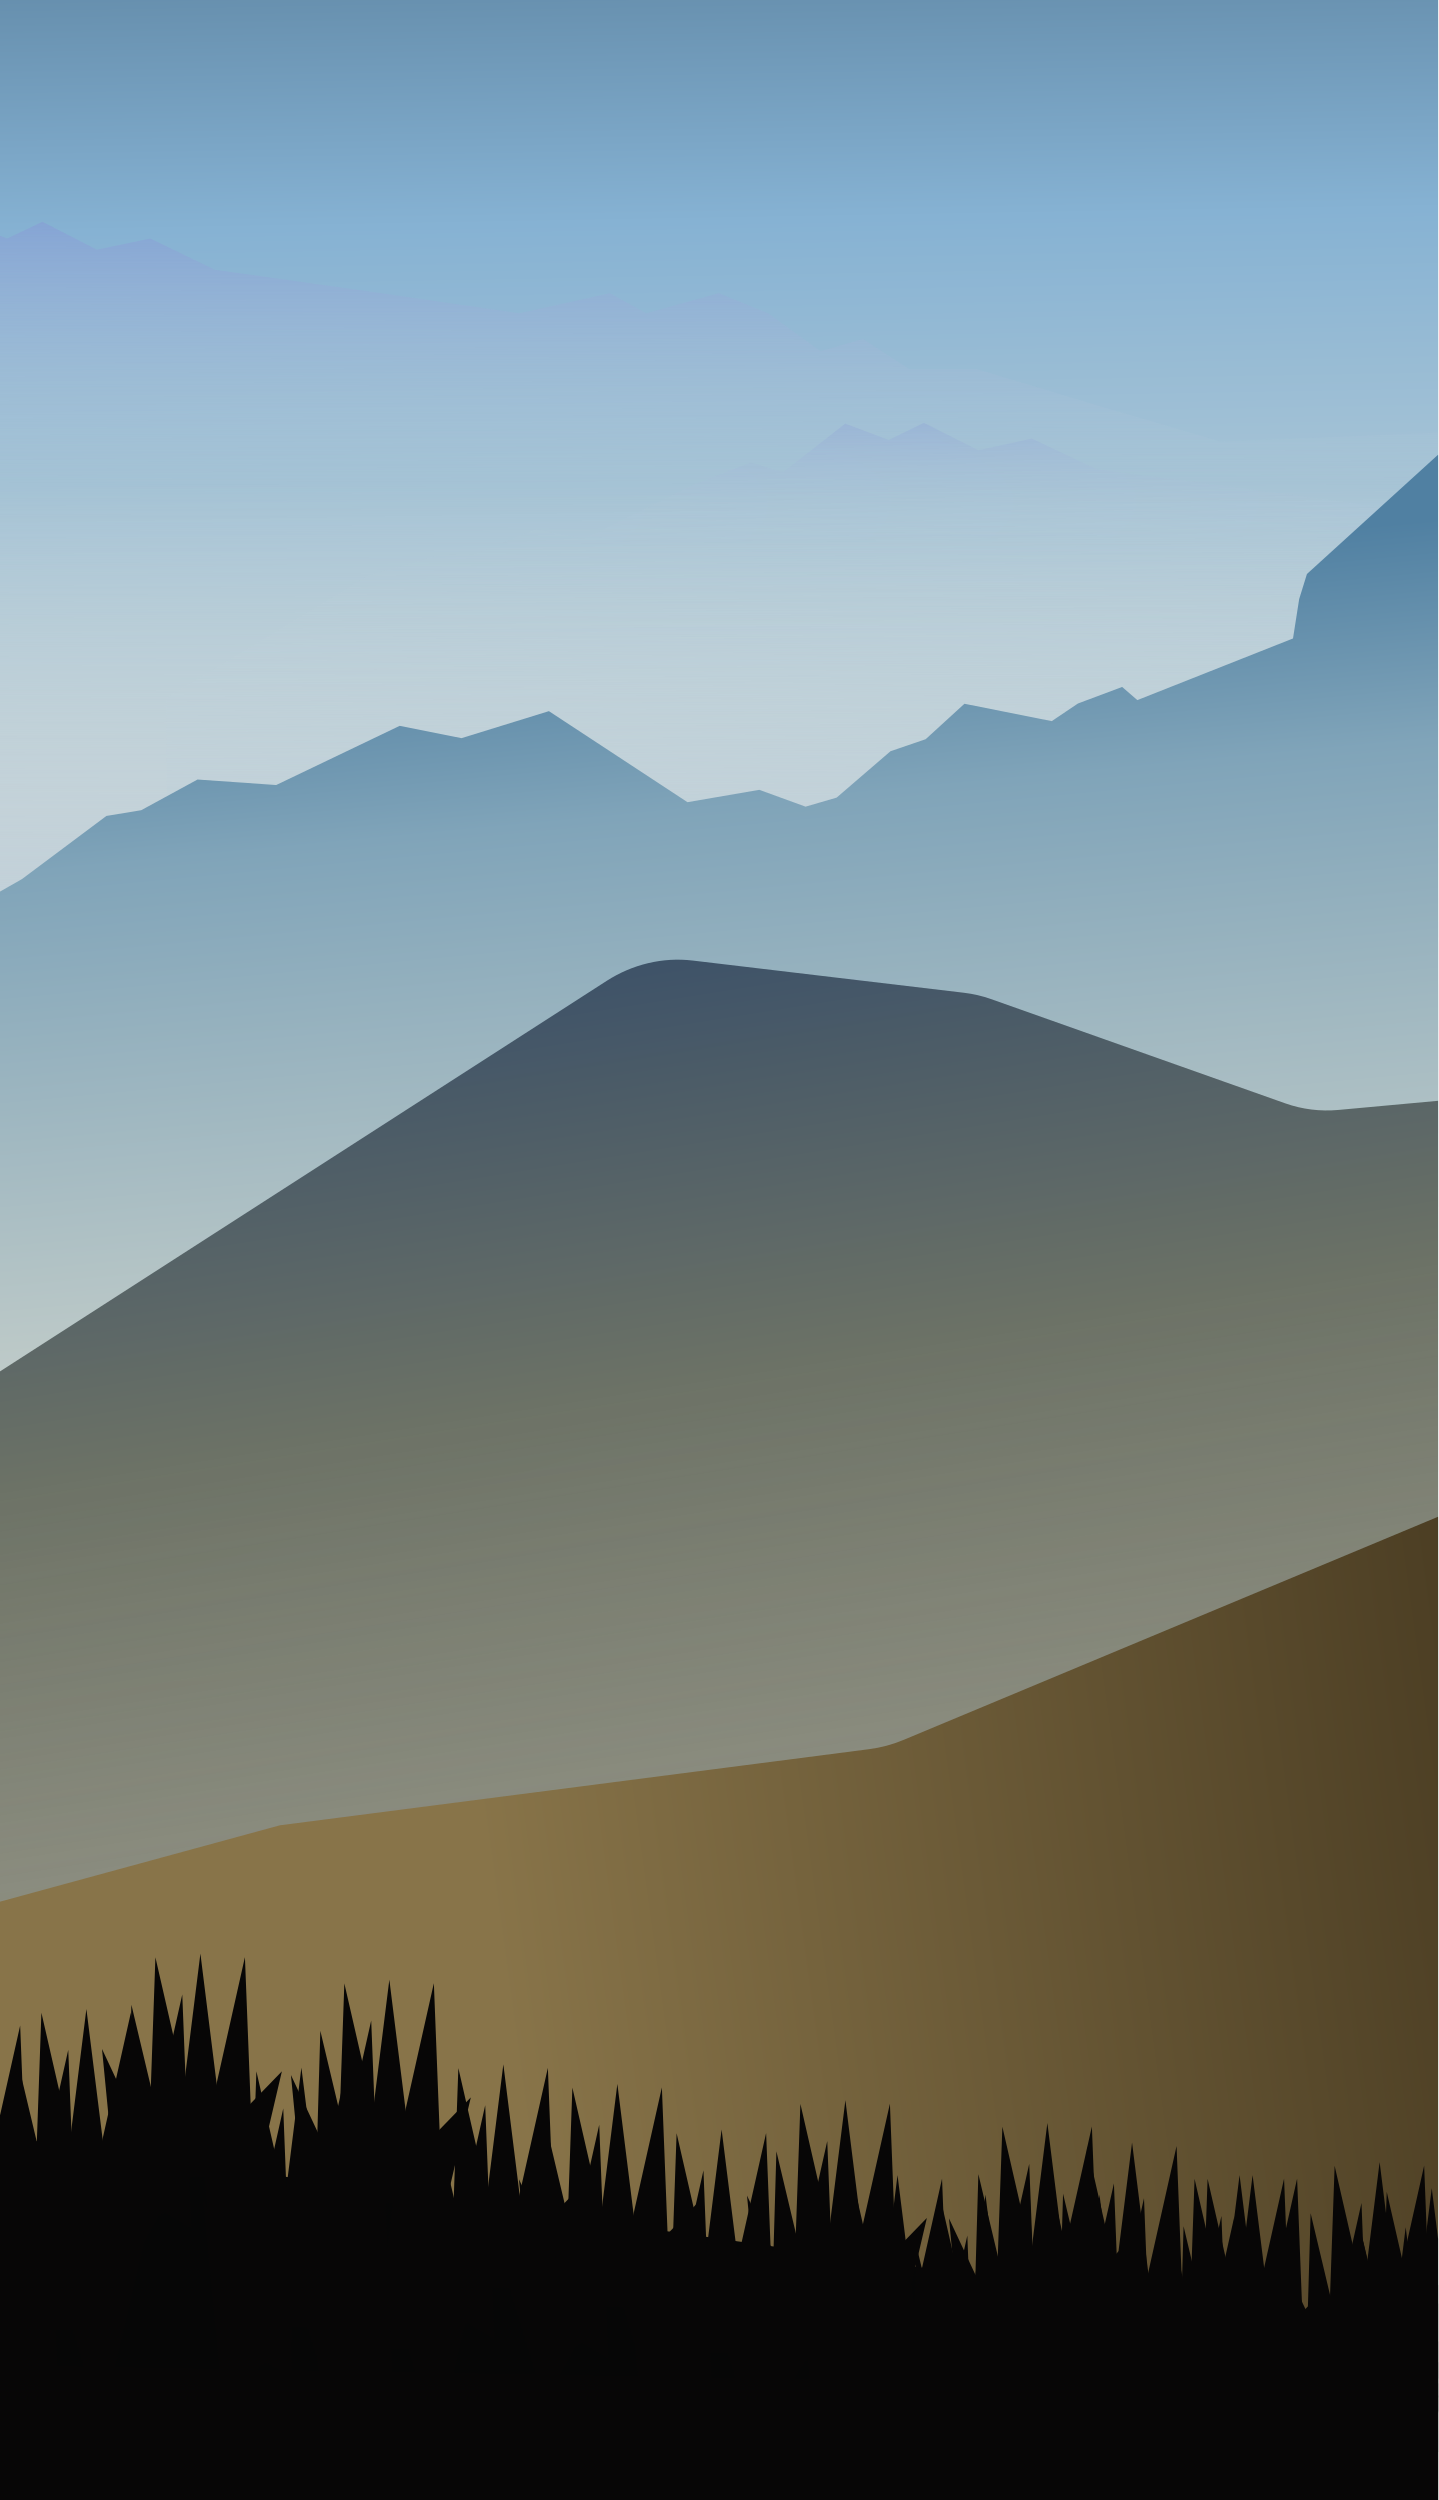
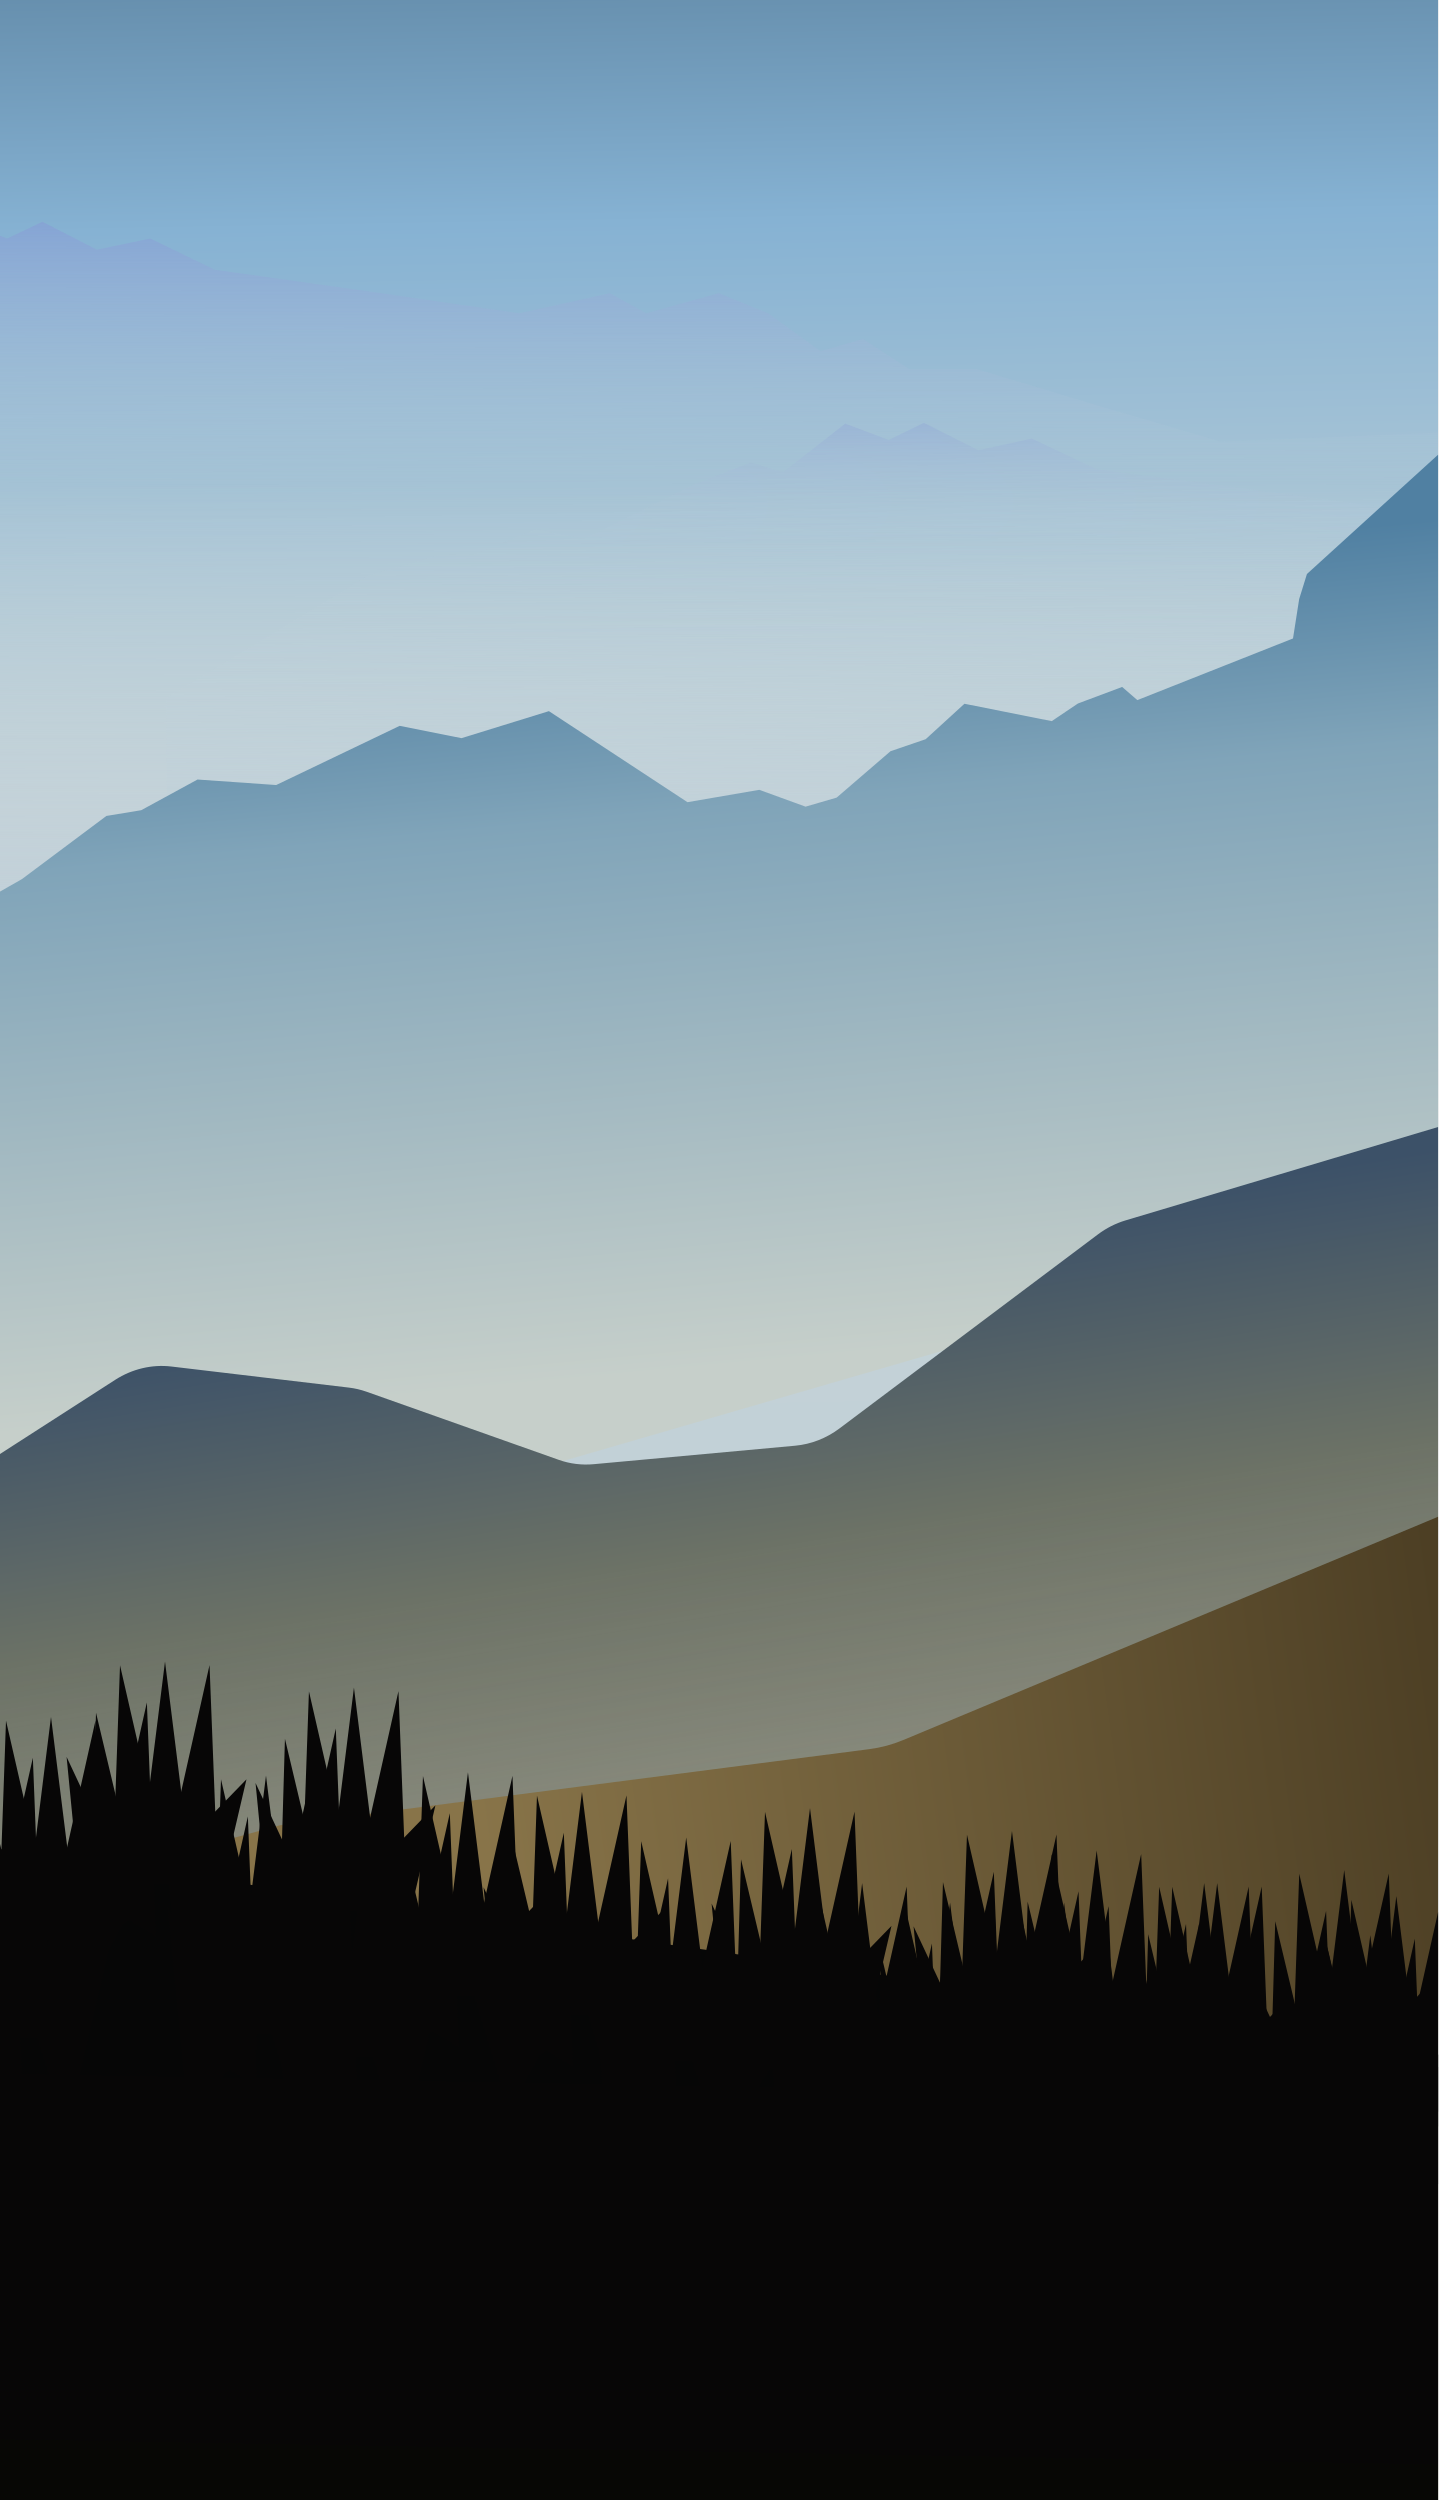
<svg xmlns="http://www.w3.org/2000/svg" width="325" height="565" viewBox="0 0 325 565" fill="none">
  <g clip-path="url(#clip0)">
    <rect width="325" height="565" fill="white" />
    <g clip-path="url(#clip1)">
      <rect width="498.49" height="670.411" transform="matrix(-1 0 0 1 498.49 0)" fill="url(#paint0_linear)" />
      <path d="M403.201 94.514L275.869 99.812L249.218 91.992L220.745 83.415H205.483L195.005 76.604L185.438 79.379L173.593 70.802L162.432 66.261L146.031 70.802L137.831 66.261L117.33 70.802L86.124 66.261L48.539 60.964L33.961 53.901L21.888 56.423L9.588 50.117L1.615 53.901L-8.18 50.117L-22.302 60.964L-29.591 58.694L-42.347 63.486L-67.404 75.595L-78.338 73.325L-92.232 78.874H-99.977L-116.15 83.415L-153.051 78.874L-162.163 211.816H384.523L403.201 94.514Z" fill="url(#paint1_linear)" />
      <path d="M602.729 136.158L475.443 142.686L448.732 135.124L420.192 126.822L404.931 126.97L394.4 120.26L384.855 123.128L372.943 114.665L361.746 110.233L345.382 114.932L337.146 110.471L316.682 115.209L285.441 110.97L247.816 106.036L233.182 99.114L221.13 101.753L208.78 95.566L200.838 99.427L191.014 95.738L176.977 106.721L169.67 104.521L156.953 109.437L131.993 121.787L121.041 119.623L107.191 125.306L99.446 125.381L83.31 130.078L37.514 157.766L38.311 258.918L584.975 253.635L602.729 136.158Z" fill="url(#paint2_linear)" />
-       <path d="M409.634 114.981L397.57 121.685L393.133 111.696L388.23 113.786L376.506 128.909L371.724 125.127L369.272 127.469L366.463 124.08L361.545 125.93L355.612 121.92L326.414 101.48L295.371 129.717L293.613 135.39L292.218 144.291L257.039 158.225L253.606 155.247L243.61 158.993L237.688 162.977L217.959 159.049L209.202 167.057L201.253 169.777L189.078 180.26L182.061 182.305L171.595 178.5L155.369 181.293L124.051 160.718L104.297 166.824L90.322 164.042L62.414 177.416L44.639 176.171L31.918 183.104L24.043 184.404L4.959 198.674L-16.681 211.001L-31.173 215.573L-42.846 213.25L-15.299 371.603L434.544 240.926L409.634 114.981Z" fill="url(#paint3_linear)" />
-       <path d="M156.525 217.082C149.822 216.286 142.957 217.911 137.101 221.681L-21.524 323.792C-23.212 324.879 -24.996 325.794 -26.847 326.525L-94.257 353.12C-97.039 354.218 -99.662 355.731 -102.038 357.61L-968.917 1043.09C-994.759 1063.53 -976.026 1104.37 -944.899 1095.45L1513.3 391.414C1542.96 382.918 1543.53 339.897 1514.07 333.199L620.953 130.176C616.177 129.091 611.157 129.273 606.361 130.706L486.395 166.556C482.969 167.579 479.725 169.222 476.819 171.403L387.451 238.499C382.937 241.889 377.638 243.953 372.158 244.455L302.484 250.846C298.393 251.221 294.307 250.717 290.49 249.364L223.922 225.775C221.977 225.086 219.957 224.615 217.896 224.37L156.525 217.082Z" fill="url(#paint4_linear)" />
-       <path d="M557.307 266.429C552.016 264.841 546.388 264.762 541.055 266.2L448.949 291.037L204.107 393.257C201.667 394.275 199.101 394.963 196.479 395.302L63.259 412.514L-945.365 687.715C-978.755 696.825 -972.167 746.005 -937.555 746.005L2099.96 746.005C2132.76 746.005 2141.31 700.639 2110.76 688.703L1132.18 306.369C1127.49 304.539 1122.42 303.93 1117.44 304.598L824.501 343.862C820.322 344.422 816.071 344.085 812.032 342.873L557.307 266.429Z" fill="url(#paint5_linear)" />
-       <path d="M-18.38 480.116C-23.579 479.373 -28.87 479.583 -33.994 480.735L-1947.53 910.809C-1997.5 922.041 -1990.01 995.439 -1938.79 996.333L1964.08 1064.46C2013.11 1065.31 2025.55 996.846 1979.36 980.391L745.57 540.865C739.398 538.666 732.807 537.897 726.294 538.616L542.727 558.872C539.111 559.271 535.46 559.212 531.858 558.698L-18.38 480.116Z" fill="url(#paint6_linear)" />
-       <path d="M0.391 477.695L-18.137 496.775L-10.14 522.747L0.391 477.695Z" fill="#070606" />
-       <path d="M55.353 442.307L45.141 487.881L57.415 495.167L55.353 442.307Z" fill="#070606" />
-       <path d="M63.705 468.124L45.178 487.204L53.175 513.177L63.705 468.124Z" fill="#070606" />
-       <path d="M45.292 441.511L39.006 491.924H51.578L45.292 441.511Z" fill="#070606" />
-       <path d="M29.697 453.071L28.153 506.057L40.352 497.914L29.697 453.071Z" fill="#070606" />
-       <path d="M23.053 463.067L28.036 514.513L38.58 496.18L23.053 463.067Z" fill="#070606" />
-       <path d="M35.123 442.353L33.251 495.232L45.503 487.693L35.123 442.353Z" fill="#070606" />
-       <path d="M41.193 450.746L30.98 496.321L43.255 503.606L41.193 450.746Z" fill="#070606" />
-       <path d="M100.998 481.325L90.785 526.9L103.059 534.185L100.998 481.325Z" fill="#070606" />
-       <path d="M109.35 507.143L90.822 526.223L98.819 552.195L109.35 507.143Z" fill="#070606" />
-       <path d="M90.937 480.53L84.651 530.942H97.223L90.937 480.53Z" fill="#070606" />
-       <path d="M75.342 492.089L73.798 545.075L85.996 536.932L75.342 492.089Z" fill="#070606" />
-       <path d="M68.698 502.086L73.681 553.531L84.225 535.199L68.698 502.086Z" fill="#070606" />
-       <path d="M80.768 481.371L78.895 534.251L91.148 526.711L80.768 481.371Z" fill="#070606" />
-       <path d="M86.837 489.765L76.625 535.339L88.899 542.625L86.837 489.765Z" fill="#070606" />
-       <path d="M25.169 476.907L14.957 522.482L27.231 529.767L25.169 476.907Z" fill="#070606" />
-       <path d="M33.522 502.725L14.994 521.805L22.991 547.777L33.522 502.725Z" fill="#070606" />
-       <path d="M15.109 476.112L8.823 526.524H21.395L15.109 476.112Z" fill="#070606" />
-       <path d="M-0.486 487.671L-2.03 540.657L10.168 532.514L-0.486 487.671Z" fill="#070606" />
-       <path d="M-7.13 497.668L-2.147 549.113L8.397 530.781L-7.13 497.668Z" fill="#070606" />
-       <path d="M4.94 476.953L3.067 529.833L15.32 522.293L4.94 476.953Z" fill="#070606" />
-       <path d="M11.009 485.347L0.797 530.921L13.071 538.207L11.009 485.347Z" fill="#070606" />
-       <path d="M4.556 457.766L-5.656 503.341L6.618 510.626L4.556 457.766Z" fill="#070606" />
-       <path d="M12.908 483.584L-5.619 502.664L2.378 528.636L12.908 483.584Z" fill="#070606" />
-       <path d="M-5.505 456.971L-11.791 507.384H0.781L-5.505 456.971Z" fill="#070606" />
-       <path d="M123.818 467.337L113.605 512.912L125.879 520.197L123.818 467.337Z" fill="#070606" />
-       <path d="M132.17 493.155L113.643 512.235L121.639 538.208L132.17 493.155Z" fill="#070606" />
-       <path d="M113.757 466.542L107.471 516.955H120.043L113.757 466.542Z" fill="#070606" />
-       <path d="M98.162 478.101L96.618 531.088L108.817 522.945L98.162 478.101Z" fill="#070606" />
-       <path d="M91.518 488.098L96.501 539.544L107.045 521.211L91.518 488.098Z" fill="#070606" />
-       <path d="M103.588 467.384L101.715 520.263L113.968 512.724L103.588 467.384Z" fill="#070606" />
-       <path d="M109.658 475.777L99.445 521.352L111.719 528.637L109.658 475.777Z" fill="#070606" />
-       <path d="M149.585 471.754L139.373 517.328L151.647 524.614L149.585 471.754Z" fill="#070606" />
-       <path d="M157.938 497.571L139.41 516.651L147.407 542.624L157.938 497.571Z" fill="#070606" />
-       <path d="M139.525 470.958L133.239 521.371H145.811L139.525 470.958Z" fill="#070606" />
-       <path d="M123.93 482.518L122.386 535.504L134.584 527.361L123.93 482.518Z" fill="#070606" />
-       <path d="M117.286 492.514L122.269 543.96L132.813 525.628L117.286 492.514Z" fill="#070606" />
-       <path d="M129.356 471.8L127.483 524.679L139.736 517.14L129.356 471.8Z" fill="#070606" />
-       <path d="M135.425 480.193L125.213 525.768L137.487 533.053L135.425 480.193Z" fill="#070606" />
-       <path d="M212.902 492.368L202.689 537.943L214.963 545.228L212.902 492.368Z" fill="#070606" />
-       <path d="M221.254 518.186L202.727 537.266L210.723 563.238L221.254 518.186Z" fill="#070606" />
-       <path d="M202.841 491.573L196.555 541.985H209.127L202.841 491.573Z" fill="#070606" />
-       <path d="M187.246 503.132L185.702 556.119L197.901 547.976L187.246 503.132Z" fill="#070606" />
-       <path d="M180.602 513.129L185.585 564.574L196.129 546.242L180.602 513.129Z" fill="#070606" />
-       <path d="M192.672 492.415L190.799 545.294L203.052 537.754L192.672 492.415Z" fill="#070606" />
-       <path d="M198.742 500.808L188.529 546.382L200.803 553.668L198.742 500.808Z" fill="#070606" />
-       <path d="M98.052 448.196L87.84 493.77L100.114 501.056L98.052 448.196Z" fill="#070606" />
-       <path d="M106.405 474.014L87.877 493.093L95.874 519.066L106.405 474.014Z" fill="#070606" />
-       <path d="M87.992 447.401L81.706 497.813H94.278L87.992 447.401Z" fill="#070606" />
-       <path d="M72.397 458.96L70.853 511.946L83.051 503.803L72.397 458.96Z" fill="#070606" />
-       <path d="M65.752 468.956L70.736 520.402L81.279 502.07L65.752 468.956Z" fill="#070606" />
-       <path d="M77.822 448.242L75.95 501.122L88.203 493.582L77.822 448.242Z" fill="#070606" />
-       <path d="M83.892 456.635L73.68 502.21L85.954 509.495L83.892 456.635Z" fill="#070606" />
-       <path d="M258.544 496.785L248.332 542.36L260.606 549.645L258.544 496.785Z" fill="#070606" />
-       <path d="M266.897 522.603L248.369 541.683L256.366 567.656L266.897 522.603Z" fill="#070606" />
-       <path d="M248.484 495.99L242.198 546.403H254.77L248.484 495.99Z" fill="#070606" />
-       <path d="M232.889 507.549L231.345 560.536L243.543 552.393L232.889 507.549Z" fill="#070606" />
-       <path d="M226.245 517.546L231.228 568.992L241.772 550.659L226.245 517.546Z" fill="#070606" />
-       <path d="M238.315 496.832L236.442 549.711L248.695 542.172L238.315 496.832Z" fill="#070606" />
-       <path d="M244.384 505.225L234.172 550.8L246.446 558.085L244.384 505.225Z" fill="#070606" />
-       <path d="M290.201 492.368L279.988 537.943L292.262 545.228L290.201 492.368Z" fill="#070606" />
-       <path d="M298.553 518.186L280.025 537.266L288.022 563.238L298.553 518.186Z" fill="#070606" />
-       <path d="M280.14 491.573L273.854 541.985H286.426L280.14 491.573Z" fill="#070606" />
-       <path d="M264.545 503.132L263.001 556.119L275.2 547.976L264.545 503.132Z" fill="#070606" />
-       <path d="M257.901 513.129L262.884 564.574L273.428 546.242L257.901 513.129Z" fill="#070606" />
-       <path d="M269.971 492.415L268.098 545.294L280.351 537.754L269.971 492.415Z" fill="#070606" />
-       <path d="M276.041 500.808L265.828 546.382L278.102 553.668L276.041 500.808Z" fill="#070606" />
-       <path d="M327.748 504.147L317.535 549.721L329.809 557.007L327.748 504.147Z" fill="#070606" />
-       <path d="M336.1 529.964L317.572 549.044L325.569 575.017L336.1 529.964Z" fill="#070606" />
-       <path d="M317.687 503.352L311.401 553.764H323.973L317.687 503.352Z" fill="#070606" />
-       <path d="M302.092 514.911L300.548 567.897L312.746 559.754L302.092 514.911Z" fill="#070606" />
-       <path d="M295.448 524.907L300.431 576.353L310.975 558.021L295.448 524.907Z" fill="#070606" />
-       <path d="M307.518 504.193L305.645 557.072L317.898 549.533L307.518 504.193Z" fill="#070606" />
-       <path d="M313.587 512.586L303.375 558.161L315.649 565.446L313.587 512.586Z" fill="#070606" />
-       <path d="M333.636 495.313L323.424 540.888L335.698 548.173L333.636 495.313Z" fill="#070606" />
-       <path d="M341.989 521.131L323.461 540.211L331.458 566.183L341.989 521.131Z" fill="#070606" />
-       <path d="M323.575 494.518L317.289 544.931H329.862L323.575 494.518Z" fill="#070606" />
-       <path d="M307.981 506.077L306.436 559.064L318.635 550.921L307.981 506.077Z" fill="#070606" />
-       <path d="M301.336 516.074L306.32 567.519L316.863 549.187L301.336 516.074Z" fill="#070606" />
-       <path d="M313.406 495.36L311.534 548.239L323.787 540.699L313.406 495.36Z" fill="#070606" />
-       <path d="M319.476 503.753L309.264 549.328L321.538 556.613L319.476 503.753Z" fill="#070606" />
-       <path d="M321.857 489.423L311.644 534.998L323.919 542.283L321.857 489.423Z" fill="#070606" />
-       <path d="M330.209 515.241L311.682 534.321L319.678 560.293L330.209 515.241Z" fill="#070606" />
-       <path d="M311.796 488.628L305.51 539.04H318.082L311.796 488.628Z" fill="#070606" />
-       <path d="M296.201 500.187L294.657 553.174L306.856 545.031L296.201 500.187Z" fill="#070606" />
-       <path d="M289.557 510.184L294.54 561.629L305.084 543.297L289.557 510.184Z" fill="#070606" />
-       <path d="M301.627 489.469L299.754 542.349L312.007 534.809L301.627 489.469Z" fill="#070606" />
-       <path d="M307.697 497.863L297.484 543.437L309.758 550.723L307.697 497.863Z" fill="#070606" />
-       <path d="M201.121 475.436L190.908 521.01L203.182 528.296L201.121 475.436Z" fill="#070606" />
-       <path d="M209.473 501.254L190.945 520.333L198.942 546.306L209.473 501.254Z" fill="#070606" />
-       <path d="M191.06 474.641L184.774 525.053H197.346L191.06 474.641Z" fill="#070606" />
-       <path d="M175.465 486.2L173.921 539.186L186.119 531.043L175.465 486.2Z" fill="#070606" />
-       <path d="M168.821 496.196L173.804 547.642L184.348 529.31L168.821 496.196Z" fill="#070606" />
-       <path d="M180.891 475.482L179.018 528.362L191.271 520.822L180.891 475.482Z" fill="#070606" />
-       <path d="M186.96 483.875L176.748 529.45L189.022 536.735L186.96 483.875Z" fill="#070606" />
-       <path d="M232.777 496.785L222.564 542.36L234.838 549.645L232.777 496.785Z" fill="#070606" />
-       <path d="M241.129 522.603L222.602 541.683L230.598 567.655L241.129 522.603Z" fill="#070606" />
-       <path d="M222.716 495.99L216.43 546.402H229.002L222.716 495.99Z" fill="#070606" />
-       <path d="M207.121 507.549L205.577 560.536L217.776 552.393L207.121 507.549Z" fill="#070606" />
-       <path d="M200.477 517.546L205.46 568.991L216.004 550.659L200.477 517.546Z" fill="#070606" />
-       <path d="M212.547 496.831L210.674 549.711L222.927 542.171L212.547 496.831Z" fill="#070606" />
-       <path d="M218.617 505.225L208.404 550.799L220.678 558.085L218.617 505.225Z" fill="#070606" />
-       <path d="M78.175 476.172L67.963 521.746L80.237 529.032L78.175 476.172Z" fill="#070606" />
-       <path d="M86.528 501.989L68 521.069L75.997 547.042L86.528 501.989Z" fill="#070606" />
-       <path d="M68.115 475.376L61.828 525.789H74.401L68.115 475.376Z" fill="#070606" />
-       <path d="M52.52 486.936L50.975 539.922L63.174 531.779L52.52 486.936Z" fill="#070606" />
-       <path d="M45.875 496.932L50.859 548.378L61.403 530.045L45.875 496.932Z" fill="#070606" />
-       <path d="M57.945 476.218L56.073 529.097L68.326 521.558L57.945 476.218Z" fill="#070606" />
-       <path d="M64.015 484.611L53.803 530.186L66.077 537.471L64.015 484.611Z" fill="#070606" />
-       <path d="M78.175 468.073L67.963 513.648L80.237 520.933L78.175 468.073Z" fill="#070606" />
-       <path d="M86.528 493.891L68 512.971L75.997 538.944L86.528 493.891Z" fill="#070606" />
-       <path d="M68.115 467.279L61.828 517.691H74.401L68.115 467.279Z" fill="#070606" />
-       <path d="M52.52 478.838L50.975 531.824L63.174 523.681L52.52 478.838Z" fill="#070606" />
-       <path d="M45.875 488.834L50.859 540.28L61.403 521.947L45.875 488.834Z" fill="#070606" />
-       <path d="M57.945 468.12L56.073 520.999L68.326 513.46L57.945 468.12Z" fill="#070606" />
-       <path d="M64.015 476.513L53.803 522.088L66.077 529.373L64.015 476.513Z" fill="#070606" />
-       <path d="M29.585 454.822L19.373 500.397L31.647 507.682L29.585 454.822Z" fill="#070606" />
-       <path d="M37.938 480.64L19.41 499.72L27.407 525.692L37.938 480.64Z" fill="#070606" />
-       <path d="M19.525 454.027L13.239 504.439H25.811L19.525 454.027Z" fill="#070606" />
-       <path d="M3.93 465.586L2.386 518.572L14.584 510.429L3.93 465.586Z" fill="#070606" />
-       <path d="M-2.714 475.583L2.269 527.028L12.813 508.696L-2.714 475.583Z" fill="#070606" />
-       <path d="M9.356 454.868L7.483 507.748L19.736 500.208L9.356 454.868Z" fill="#070606" />
-       <path d="M15.425 463.262L5.213 508.836L17.487 516.122L15.425 463.262Z" fill="#070606" />
-       <path d="M173.144 482.061L162.932 527.635L175.206 534.921L173.144 482.061Z" fill="#070606" />
-       <path d="M181.496 507.879L162.969 526.958L170.966 552.931L181.496 507.879Z" fill="#070606" />
-       <path d="M163.083 481.266L156.797 531.678H169.369L163.083 481.266Z" fill="#070606" />
-       <path d="M147.488 492.825L145.944 545.811L158.143 537.668L147.488 492.825Z" fill="#070606" />
-       <path d="M140.844 502.821L145.827 554.267L156.371 535.935L140.844 502.821Z" fill="#070606" />
-       <path d="M152.914 482.107L151.042 534.987L163.294 527.447L152.914 482.107Z" fill="#070606" />
-       <path d="M158.984 490.5L148.771 536.075L161.045 543.36L158.984 490.5Z" fill="#070606" />
-       <path d="M265.906 485.005L255.693 530.58L267.967 537.865L265.906 485.005Z" fill="#070606" />
-       <path d="M274.258 510.823L255.73 529.903L263.727 555.875L274.258 510.823Z" fill="#070606" />
-       <path d="M255.845 484.21L249.559 534.622H262.131L255.845 484.21Z" fill="#070606" />
-       <path d="M240.25 495.769L238.706 548.756L250.905 540.613L240.25 495.769Z" fill="#070606" />
-       <path d="M233.606 505.767L238.589 557.212L249.133 538.88L233.606 505.767Z" fill="#070606" />
-       <path d="M245.676 485.051L243.803 537.931L256.056 530.391L245.676 485.051Z" fill="#070606" />
-       <path d="M251.746 493.445L241.533 539.019L253.807 546.305L251.746 493.445Z" fill="#070606" />
-       <path d="M246.765 480.587L236.553 526.162L248.827 533.447L246.765 480.587Z" fill="#070606" />
-       <path d="M255.117 506.405L236.59 525.485L244.587 551.457L255.117 506.405Z" fill="#070606" />
-       <path d="M236.704 479.792L230.418 530.204H242.99L236.704 479.792Z" fill="#070606" />
-       <path d="M221.109 491.351L219.565 544.338L231.764 536.195L221.109 491.351Z" fill="#070606" />
-       <path d="M214.465 501.348L219.449 552.793L229.992 534.461L214.465 501.348Z" fill="#070606" />
-       <path d="M226.535 480.633L224.663 533.513L236.915 525.973L226.535 480.633Z" fill="#070606" />
-       <path d="M232.605 489.027L222.393 534.601L234.667 541.887L232.605 489.027Z" fill="#070606" />
-       <path d="M293.146 492.368L282.934 537.943L295.208 545.228L293.146 492.368Z" fill="#070606" />
-       <path d="M301.498 518.186L282.971 537.266L290.967 563.238L301.498 518.186Z" fill="#070606" />
-       <path d="M283.085 491.573L276.799 541.985H289.371L283.085 491.573Z" fill="#070606" />
-       <path d="M267.49 503.132L265.946 556.119L278.145 547.976L267.49 503.132Z" fill="#070606" />
-       <path d="M260.846 513.129L265.829 564.574L276.373 546.242L260.846 513.129Z" fill="#070606" />
-       <path d="M272.916 492.415L271.044 545.294L283.296 537.754L272.916 492.415Z" fill="#070606" />
-       <path d="M278.986 500.808L268.773 546.382L281.047 553.668L278.986 500.808Z" fill="#070606" />
+       <path d="M409.634 114.981L397.57 121.686L393.133 111.696L388.23 113.786L376.506 128.909L371.724 125.128L369.272 127.469L366.463 124.08L361.545 125.931L355.612 121.92L326.414 101.48L295.371 129.718L293.613 135.391L292.218 144.291L257.039 158.225L253.606 155.247L243.61 158.993L237.688 162.977L217.959 159.049L209.202 167.058L201.253 169.777L189.078 180.26L182.061 182.305L171.595 178.5L155.369 181.293L124.051 160.718L104.297 166.824L90.322 164.042L62.414 177.416L44.639 176.172L31.918 183.104L24.043 184.404L4.959 198.674L-16.681 211.001L-31.173 215.574L-42.846 213.25L-15.299 371.604L434.544 240.927L409.634 114.981Z" fill="url(#paint3_linear)" />
+       <path d="M38.735 308.834C34.353 308.313 29.864 309.376 26.036 311.841L-77.669 378.598C-78.773 379.309 -79.939 379.907 -81.149 380.385L-125.22 397.772C-127.039 398.49 -128.754 399.48 -130.308 400.708L-697.053 848.862C-713.948 862.222 -701.701 888.922 -681.351 883.093L925.761 422.808C945.155 417.254 945.528 389.127 926.266 384.748L342.367 252.017C339.244 251.307 335.963 251.426 332.827 252.363L254.397 275.801C252.156 276.47 250.035 277.544 248.136 278.97L189.709 322.836C186.758 325.052 183.293 326.401 179.711 326.73L134.16 330.908C131.485 331.153 128.813 330.823 126.318 329.939L82.798 314.517C81.526 314.067 80.205 313.759 78.858 313.599L38.735 308.834Z" fill="url(#paint4_linear)" />
+       <path d="M557.307 266.429C552.016 264.841 546.388 264.762 541.055 266.2L448.949 291.038L204.107 393.257C201.667 394.276 199.101 394.964 196.479 395.302L63.259 412.514L-945.365 687.715C-978.755 696.826 -972.167 746.005 -937.555 746.005L2099.96 746.005C2132.76 746.005 2141.31 700.639 2110.76 688.703L1132.18 306.369C1127.49 304.54 1122.42 303.93 1117.44 304.598L824.501 343.862C820.322 344.422 816.071 344.085 812.032 342.873L557.307 266.429Z" fill="url(#paint5_linear)" />
+       <path d="M-26.38 414.116C-31.579 413.373 -36.87 413.583 -41.994 414.735L-1955.53 844.809C-2005.5 856.041 -1998.01 929.439 -1946.79 930.333L1956.08 998.457C2005.11 999.313 2017.55 930.846 1971.36 914.391L737.57 474.865C731.398 472.666 724.807 471.897 718.294 472.616L534.727 492.872C531.111 493.271 527.46 493.212 523.858 492.698L-26.38 414.116Z" fill="url(#paint6_linear)" />
+       <path d="M47.353 376.307L37.141 421.881L49.415 429.167L47.353 376.307Z" fill="#070606" />
+       <path d="M55.705 402.124L37.178 421.204L45.175 447.177L55.705 402.124Z" fill="#070606" />
+       <path d="M37.292 375.511L31.006 425.924H43.578L37.292 375.511Z" fill="#070606" />
+       <path d="M21.697 387.071L20.153 440.057L32.352 431.914L21.697 387.071Z" fill="#070606" />
+       <path d="M15.053 397.067L20.036 448.513L30.58 430.18L15.053 397.067Z" fill="#070606" />
+       <path d="M27.123 376.353L25.251 429.232L37.503 421.693L27.123 376.353Z" fill="#070606" />
+       <path d="M33.193 384.746L22.98 430.321L35.255 437.606L33.193 384.746Z" fill="#070606" />
+       <path d="M92.998 415.325L82.785 460.9L95.059 468.185L92.998 415.325Z" fill="#070606" />
+       <path d="M101.35 441.143L82.822 460.223L90.819 486.195L101.35 441.143Z" fill="#070606" />
+       <path d="M82.937 414.53L76.651 464.942H89.223L82.937 414.53Z" fill="#070606" />
+       <path d="M67.342 426.089L65.798 479.075L77.996 470.932L67.342 426.089Z" fill="#070606" />
+       <path d="M60.698 436.086L65.681 487.531L76.225 469.199L60.698 436.086Z" fill="#070606" />
+       <path d="M72.768 415.371L70.895 468.251L83.148 460.711L72.768 415.371Z" fill="#070606" />
+       <path d="M78.837 423.765L68.625 469.339L80.899 476.625L78.837 423.765Z" fill="#070606" />
+       <path d="M17.169 410.907L6.957 456.482L19.231 463.767L17.169 410.907Z" fill="#070606" />
+       <path d="M25.522 436.725L6.994 455.805L14.991 481.777L25.522 436.725Z" fill="#070606" />
+       <path d="M7.109 410.112L0.823 460.524H13.395L7.109 410.112Z" fill="#070606" />
+       <path d="M-8.486 421.671L-10.03 474.657L2.168 466.514L-8.486 421.671Z" fill="#070606" />
+       <path d="M-15.13 431.668L-10.147 483.113L0.397 464.781L-15.13 431.668Z" fill="#070606" />
+       <path d="M-3.06 410.953L-4.933 463.833L7.32 456.293L-3.06 410.953Z" fill="#070606" />
+       <path d="M3.009 419.347L-7.203 464.921L5.071 472.207L3.009 419.347Z" fill="#070606" />
+       <path d="M-3.444 391.766L-13.656 437.341L-1.382 444.626L-3.444 391.766Z" fill="#070606" />
+       <path d="M4.908 417.584L-13.619 436.664L-5.622 462.636L4.908 417.584Z" fill="#070606" />
+       <path d="M115.818 401.337L105.605 446.912L117.879 454.197L115.818 401.337Z" fill="#070606" />
+       <path d="M124.17 427.155L105.643 446.235L113.639 472.208L124.17 427.155Z" fill="#070606" />
+       <path d="M105.757 400.542L99.471 450.955H112.043L105.757 400.542Z" fill="#070606" />
+       <path d="M90.162 412.101L88.618 465.088L100.817 456.945L90.162 412.101Z" fill="#070606" />
+       <path d="M83.518 422.098L88.501 473.544L99.045 455.211L83.518 422.098Z" fill="#070606" />
+       <path d="M95.588 401.384L93.715 454.263L105.968 446.724L95.588 401.384Z" fill="#070606" />
+       <path d="M101.658 409.777L91.445 455.352L103.719 462.637L101.658 409.777Z" fill="#070606" />
+       <path d="M141.585 405.754L131.373 451.328L143.647 458.614L141.585 405.754Z" fill="#070606" />
+       <path d="M149.938 431.571L131.41 450.651L139.407 476.624L149.938 431.571Z" fill="#070606" />
+       <path d="M131.525 404.958L125.239 455.371H137.811L131.525 404.958Z" fill="#070606" />
+       <path d="M115.93 416.518L114.386 469.504L126.584 461.361L115.93 416.518Z" fill="#070606" />
+       <path d="M109.286 426.514L114.269 477.96L124.813 459.628L109.286 426.514Z" fill="#070606" />
+       <path d="M121.356 405.8L119.483 458.679L131.736 451.14L121.356 405.8Z" fill="#070606" />
+       <path d="M127.425 414.193L117.213 459.768L129.487 467.053L127.425 414.193Z" fill="#070606" />
+       <path d="M204.902 426.368L194.689 471.943L206.963 479.228L204.902 426.368Z" fill="#070606" />
+       <path d="M213.254 452.186L194.727 471.266L202.723 497.238L213.254 452.186Z" fill="#070606" />
+       <path d="M194.841 425.573L188.555 475.985H201.127L194.841 425.573Z" fill="#070606" />
+       <path d="M179.246 437.132L177.702 490.119L189.901 481.976L179.246 437.132Z" fill="#070606" />
+       <path d="M172.602 447.129L177.585 498.574L188.129 480.242L172.602 447.129Z" fill="#070606" />
+       <path d="M184.672 426.415L182.799 479.294L195.052 471.754L184.672 426.415Z" fill="#070606" />
+       <path d="M190.742 434.808L180.529 480.382L192.803 487.668L190.742 434.808Z" fill="#070606" />
+       <path d="M90.052 382.196L79.84 427.77L92.114 435.056L90.052 382.196Z" fill="#070606" />
+       <path d="M98.404 408.014L79.877 427.093L87.874 453.066L98.404 408.014Z" fill="#070606" />
+       <path d="M79.992 381.401L73.706 431.813H86.278L79.992 381.401Z" fill="#070606" />
+       <path d="M64.397 392.96L62.852 445.946L75.051 437.803L64.397 392.96Z" fill="#070606" />
+       <path d="M57.752 402.956L62.736 454.402L73.279 436.07L57.752 402.956Z" fill="#070606" />
+       <path d="M69.822 382.242L67.95 435.122L80.203 427.582L69.822 382.242Z" fill="#070606" />
+       <path d="M75.892 390.635L65.68 436.21L77.954 443.495L75.892 390.635Z" fill="#070606" />
+       <path d="M250.544 430.785L240.332 476.36L252.606 483.645L250.544 430.785Z" fill="#070606" />
+       <path d="M258.897 456.603L240.369 475.683L248.366 501.656L258.897 456.603Z" fill="#070606" />
+       <path d="M240.484 429.99L234.198 480.403H246.77L240.484 429.99Z" fill="#070606" />
+       <path d="M224.889 441.549L223.345 494.536L235.543 486.393L224.889 441.549Z" fill="#070606" />
+       <path d="M218.245 451.546L223.228 502.992L233.772 484.659L218.245 451.546Z" fill="#070606" />
+       <path d="M230.315 430.832L228.442 483.711L240.695 476.172L230.315 430.832Z" fill="#070606" />
+       <path d="M236.384 439.225L226.172 484.8L238.446 492.085L236.384 439.225Z" fill="#070606" />
+       <path d="M282.201 426.368L271.988 471.943L284.262 479.228L282.201 426.368Z" fill="#070606" />
+       <path d="M290.553 452.186L272.025 471.266L280.022 497.238L290.553 452.186Z" fill="#070606" />
+       <path d="M272.14 425.573L265.854 475.985H278.426L272.14 425.573Z" fill="#070606" />
+       <path d="M256.545 437.132L255.001 490.119L267.2 481.976L256.545 437.132Z" fill="#070606" />
+       <path d="M249.901 447.129L254.884 498.574L265.428 480.242L249.901 447.129Z" fill="#070606" />
+       <path d="M261.971 426.415L260.098 479.294L272.351 471.754L261.971 426.415Z" fill="#070606" />
+       <path d="M268.041 434.808L257.828 480.382L270.102 487.668L268.041 434.808Z" fill="#070606" />
+       <path d="M319.748 438.147L309.535 483.721L321.809 491.007L319.748 438.147Z" fill="#070606" />
+       <path d="M328.1 463.964L309.572 483.044L317.569 509.017L328.1 463.964Z" fill="#070606" />
+       <path d="M309.687 437.352L303.401 487.764H315.973L309.687 437.352Z" fill="#070606" />
+       <path d="M294.092 448.911L292.548 501.897L304.746 493.754L294.092 448.911Z" fill="#070606" />
+       <path d="M287.448 458.907L292.431 510.353L302.975 492.021L287.448 458.907Z" fill="#070606" />
+       <path d="M299.518 438.193L297.645 491.072L309.898 483.533L299.518 438.193Z" fill="#070606" />
+       <path d="M305.587 446.586L295.375 492.161L307.649 499.446L305.587 446.586Z" fill="#070606" />
+       <path d="M324.993 442.712L329.976 494.157L340.52 475.825L324.993 442.712Z" fill="#070606" />
+       <path d="M325.636 429.313L315.424 474.888L327.698 482.173L325.636 429.313Z" fill="#070606" />
+       <path d="M333.989 455.131L315.461 474.211L323.458 500.183L333.989 455.131Z" fill="#070606" />
+       <path d="M315.575 428.518L309.289 478.931H321.862L315.575 428.518Z" fill="#070606" />
+       <path d="M299.981 440.077L298.436 493.064L310.635 484.921L299.981 440.077Z" fill="#070606" />
+       <path d="M293.336 450.074L298.32 501.519L308.863 483.187L293.336 450.074Z" fill="#070606" />
+       <path d="M305.406 429.36L303.534 482.239L315.787 474.699L305.406 429.36Z" fill="#070606" />
+       <path d="M311.476 437.753L301.264 483.328L313.538 490.613L311.476 437.753Z" fill="#070606" />
+       <path d="M313.857 423.423L303.644 468.998L315.919 476.283L313.857 423.423Z" fill="#070606" />
+       <path d="M322.209 449.241L303.682 468.321L311.678 494.293L322.209 449.241Z" fill="#070606" />
+       <path d="M303.796 422.628L297.51 473.04H310.082L303.796 422.628Z" fill="#070606" />
+       <path d="M288.201 434.187L286.657 487.174L298.856 479.031L288.201 434.187Z" fill="#070606" />
+       <path d="M281.557 444.184L286.54 495.629L297.084 477.297L281.557 444.184Z" fill="#070606" />
+       <path d="M293.627 423.469L291.754 476.349L304.007 468.809L293.627 423.469Z" fill="#070606" />
+       <path d="M299.697 431.863L289.484 477.437L301.758 484.723L299.697 431.863Z" fill="#070606" />
+       <path d="M193.121 409.436L182.908 455.01L195.182 462.296L193.121 409.436Z" fill="#070606" />
+       <path d="M201.473 435.254L182.945 454.333L190.942 480.306L201.473 435.254Z" fill="#070606" />
+       <path d="M183.06 408.641L176.774 459.053H189.346L183.06 408.641Z" fill="#070606" />
+       <path d="M167.465 420.2L165.921 473.186L178.119 465.043L167.465 420.2Z" fill="#070606" />
+       <path d="M160.821 430.196L165.804 481.642L176.348 463.31L160.821 430.196Z" fill="#070606" />
+       <path d="M172.891 409.482L171.018 462.362L183.271 454.822L172.891 409.482Z" fill="#070606" />
+       <path d="M178.96 417.875L168.748 463.45L181.022 470.735L178.96 417.875Z" fill="#070606" />
+       <path d="M224.777 430.785L214.564 476.36L226.838 483.645L224.777 430.785Z" fill="#070606" />
+       <path d="M233.129 456.603L214.602 475.683L222.598 501.655L233.129 456.603Z" fill="#070606" />
+       <path d="M214.716 429.99L208.43 480.402H221.002L214.716 429.99Z" fill="#070606" />
+       <path d="M199.121 441.549L197.577 494.536L209.776 486.393L199.121 441.549Z" fill="#070606" />
+       <path d="M192.477 451.546L197.46 502.991L208.004 484.659L192.477 451.546Z" fill="#070606" />
+       <path d="M204.547 430.831L202.674 483.711L214.927 476.171L204.547 430.831Z" fill="#070606" />
+       <path d="M210.617 439.225L200.404 484.799L212.678 492.085L210.617 439.225Z" fill="#070606" />
+       <path d="M70.175 410.172L59.963 455.746L72.237 463.032L70.175 410.172Z" fill="#070606" />
+       <path d="M78.528 435.989L60 455.069L67.997 481.042L78.528 435.989Z" fill="#070606" />
+       <path d="M60.115 409.376L53.828 459.789H66.401L60.115 409.376Z" fill="#070606" />
+       <path d="M44.52 420.936L42.975 473.922L55.174 465.779L44.52 420.936Z" fill="#070606" />
+       <path d="M37.875 430.932L42.859 482.378L53.403 464.045L37.875 430.932Z" fill="#070606" />
+       <path d="M49.945 410.218L48.073 463.097L60.326 455.558L49.945 410.218Z" fill="#070606" />
+       <path d="M56.015 418.611L45.803 464.186L58.077 471.471L56.015 418.611Z" fill="#070606" />
+       <path d="M70.175 402.073L59.963 447.648L72.237 454.933L70.175 402.073Z" fill="#070606" />
+       <path d="M78.528 427.891L60 446.971L67.997 472.944L78.528 427.891Z" fill="#070606" />
+       <path d="M60.115 401.279L53.828 451.691H66.401L60.115 401.279Z" fill="#070606" />
+       <path d="M44.52 412.838L42.975 465.824L55.174 457.681L44.52 412.838Z" fill="#070606" />
+       <path d="M37.875 422.834L42.859 474.28L53.403 455.947L37.875 422.834Z" fill="#070606" />
+       <path d="M49.945 402.12L48.073 454.999L60.326 447.46L49.945 402.12Z" fill="#070606" />
+       <path d="M56.015 410.513L45.803 456.088L58.077 463.373L56.015 410.513Z" fill="#070606" />
+       <path d="M21.585 388.822L11.373 434.397L23.647 441.682L21.585 388.822Z" fill="#070606" />
+       <path d="M29.938 414.64L11.41 433.72L19.407 459.692L29.938 414.64Z" fill="#070606" />
+       <path d="M11.525 388.027L5.239 438.439H17.811L11.525 388.027Z" fill="#070606" />
+       <path d="M-4.07 399.586L-5.614 452.572L6.584 444.429L-4.07 399.586Z" fill="#070606" />
+       <path d="M-10.714 409.583L-5.731 461.028L4.813 442.696L-10.714 409.583Z" fill="#070606" />
+       <path d="M1.356 388.868L-0.517 441.748L11.736 434.208L1.356 388.868Z" fill="#070606" />
+       <path d="M7.425 397.262L-2.787 442.836L9.487 450.122L7.425 397.262Z" fill="#070606" />
+       <path d="M165.144 416.061L154.932 461.635L167.206 468.921L165.144 416.061Z" fill="#070606" />
+       <path d="M173.496 441.879L154.969 460.958L162.966 486.931L173.496 441.879Z" fill="#070606" />
+       <path d="M155.083 415.266L148.797 465.678H161.369L155.083 415.266Z" fill="#070606" />
+       <path d="M139.488 426.825L137.944 479.811L150.143 471.668L139.488 426.825Z" fill="#070606" />
+       <path d="M132.844 436.821L137.827 488.267L148.371 469.935L132.844 436.821Z" fill="#070606" />
+       <path d="M144.914 416.107L143.042 468.987L155.294 461.447L144.914 416.107Z" fill="#070606" />
+       <path d="M150.984 424.5L140.771 470.075L153.045 477.36L150.984 424.5Z" fill="#070606" />
+       <path d="M257.906 419.005L247.693 464.58L259.967 471.865L257.906 419.005Z" fill="#070606" />
+       <path d="M266.258 444.823L247.73 463.903L255.727 489.875L266.258 444.823Z" fill="#070606" />
+       <path d="M247.845 418.21L241.559 468.622H254.131L247.845 418.21Z" fill="#070606" />
+       <path d="M232.25 429.769L230.706 482.756L242.905 474.613L232.25 429.769Z" fill="#070606" />
+       <path d="M225.606 439.767L230.589 491.212L241.133 472.88L225.606 439.767Z" fill="#070606" />
+       <path d="M237.676 419.051L235.803 471.931L248.056 464.391L237.676 419.051Z" fill="#070606" />
+       <path d="M243.746 427.445L233.533 473.019L245.807 480.305L243.746 427.445Z" fill="#070606" />
+       <path d="M238.765 414.587L228.553 460.162L240.827 467.447L238.765 414.587Z" fill="#070606" />
+       <path d="M247.117 440.405L228.59 459.485L236.587 485.457L247.117 440.405Z" fill="#070606" />
+       <path d="M228.704 413.792L222.418 464.204H234.99L228.704 413.792Z" fill="#070606" />
+       <path d="M213.109 425.351L211.565 478.338L223.764 470.195L213.109 425.351Z" fill="#070606" />
+       <path d="M206.465 435.348L211.449 486.793L221.992 468.461L206.465 435.348Z" fill="#070606" />
+       <path d="M218.535 414.633L216.663 467.513L228.915 459.973L218.535 414.633Z" fill="#070606" />
+       <path d="M224.605 423.027L214.393 468.601L226.667 475.887L224.605 423.027Z" fill="#070606" />
+       <path d="M285.146 426.368L274.934 471.943L287.208 479.228L285.146 426.368Z" fill="#070606" />
+       <path d="M293.498 452.186L274.971 471.266L282.967 497.238L293.498 452.186Z" fill="#070606" />
+       <path d="M275.085 425.573L268.799 475.985H281.371L275.085 425.573Z" fill="#070606" />
+       <path d="M259.49 437.132L257.946 490.119L270.145 481.976L259.49 437.132Z" fill="#070606" />
+       <path d="M252.846 447.129L257.829 498.574L268.373 480.242L252.846 447.129Z" fill="#070606" />
+       <path d="M264.916 426.415L263.044 479.294L275.296 471.754L264.916 426.415Z" fill="#070606" />
+       <path d="M270.986 434.808L260.773 480.382L273.047 487.668L270.986 434.808Z" fill="#070606" />
    </g>
  </g>
  <defs>
    <linearGradient id="paint0_linear" x1="316.914" y1="-33.734" x2="309.565" y2="388.909" gradientUnits="userSpaceOnUse">
      <stop stop-color="#557C99" />
      <stop offset="0.197" stop-color="#86B2D3" />
      <stop offset="0.507" stop-color="#CBD7D8" />
      <stop offset="1" stop-color="#BECED6" />
    </linearGradient>
    <linearGradient id="paint1_linear" x1="120.747" y1="27.918" x2="120.468" y2="211.815" gradientUnits="userSpaceOnUse">
      <stop stop-color="#718DD3" />
      <stop offset="0.443" stop-color="#BED1DA" stop-opacity="0" />
      <stop offset="1" stop-color="#C2D0D9" />
    </linearGradient>
    <linearGradient id="paint2_linear" x1="319.761" y1="72.294" x2="321.259" y2="256.184" gradientUnits="userSpaceOnUse">
      <stop stop-color="#718DD3" />
      <stop offset="0.265" stop-color="#BED1DA" stop-opacity="0" />
      <stop offset="1" stop-color="#C2D0D9" />
    </linearGradient>
    <linearGradient id="paint3_linear" x1="173.058" y1="64.434" x2="196.898" y2="316.719" gradientUnits="userSpaceOnUse">
      <stop offset="0.264" stop-color="#5080A2" />
      <stop offset="0.46" stop-color="#80A4B9" />
      <stop offset="0.957" stop-color="#C6CFCA" />
    </linearGradient>
-     <linearGradient id="paint4_linear" x1="171.345" y1="209.1" x2="257.381" y2="749.473" gradientUnits="userSpaceOnUse">
+     <linearGradient id="paint4_linear" x1="48.424" y1="303.616" x2="104.672" y2="656.899" gradientUnits="userSpaceOnUse">
      <stop stop-color="#3C5168" />
      <stop offset="0.181" stop-color="#6C7266" />
      <stop offset="0.516" stop-color="#8E846A" stop-opacity="0.58" />
    </linearGradient>
-     <linearGradient id="paint5_linear" x1="479.493" y1="364.181" x2="108.643" y2="415.237" gradientUnits="userSpaceOnUse">
+     <linearGradient id="paint5_linear" x1="479.493" y1="364.181" x2="108.643" y2="415.238" gradientUnits="userSpaceOnUse">
      <stop offset="0.229" stop-color="#3B2F19" />
      <stop offset="1" stop-color="#887449" />
    </linearGradient>
-     <linearGradient id="paint6_linear" x1="-26.244" y1="478.993" x2="-35.854" y2="1029.55" gradientUnits="userSpaceOnUse">
+     <linearGradient id="paint6_linear" x1="-34.244" y1="412.993" x2="-43.854" y2="963.549" gradientUnits="userSpaceOnUse">
      <stop stop-color="#060606" />
      <stop offset="1" stop-color="#0B0804" />
    </linearGradient>
    <clipPath id="clip0">
      <rect width="325" height="565" fill="white" />
    </clipPath>
    <clipPath id="clip1">
      <rect width="498.49" height="670.411" fill="white" transform="matrix(-1 0 0 1 498.49 0)" />
    </clipPath>
  </defs>
</svg>
